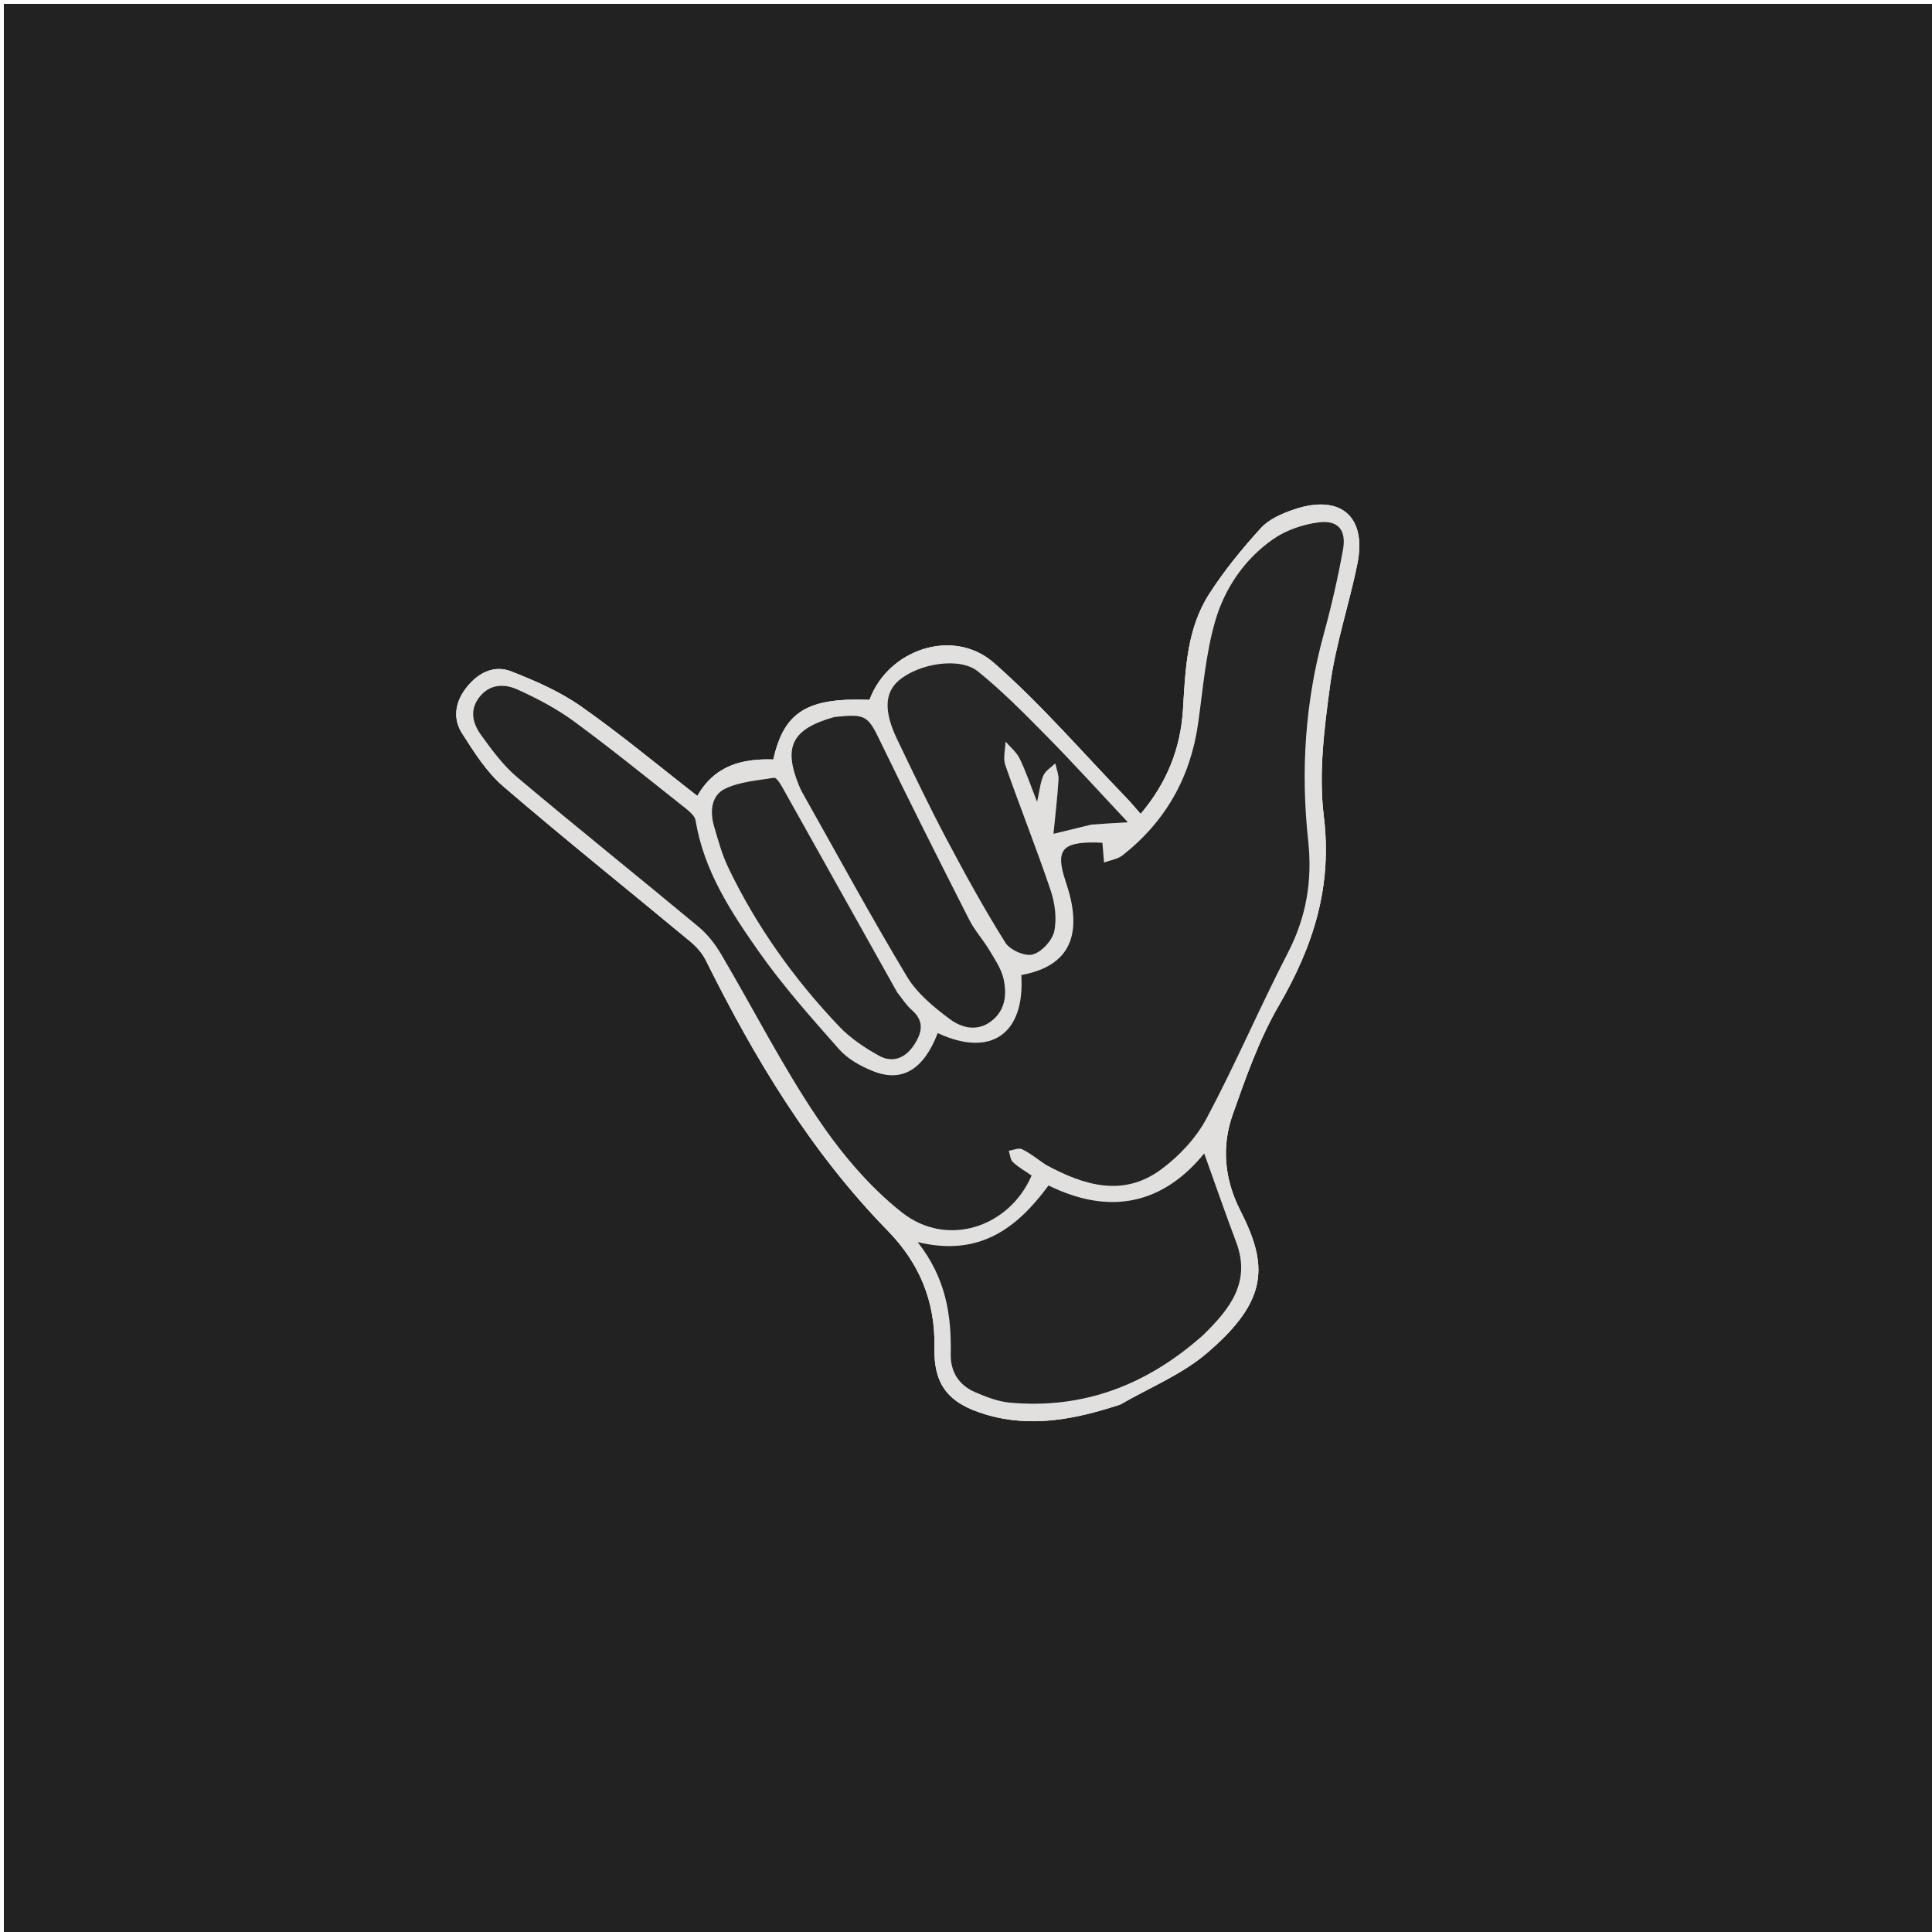
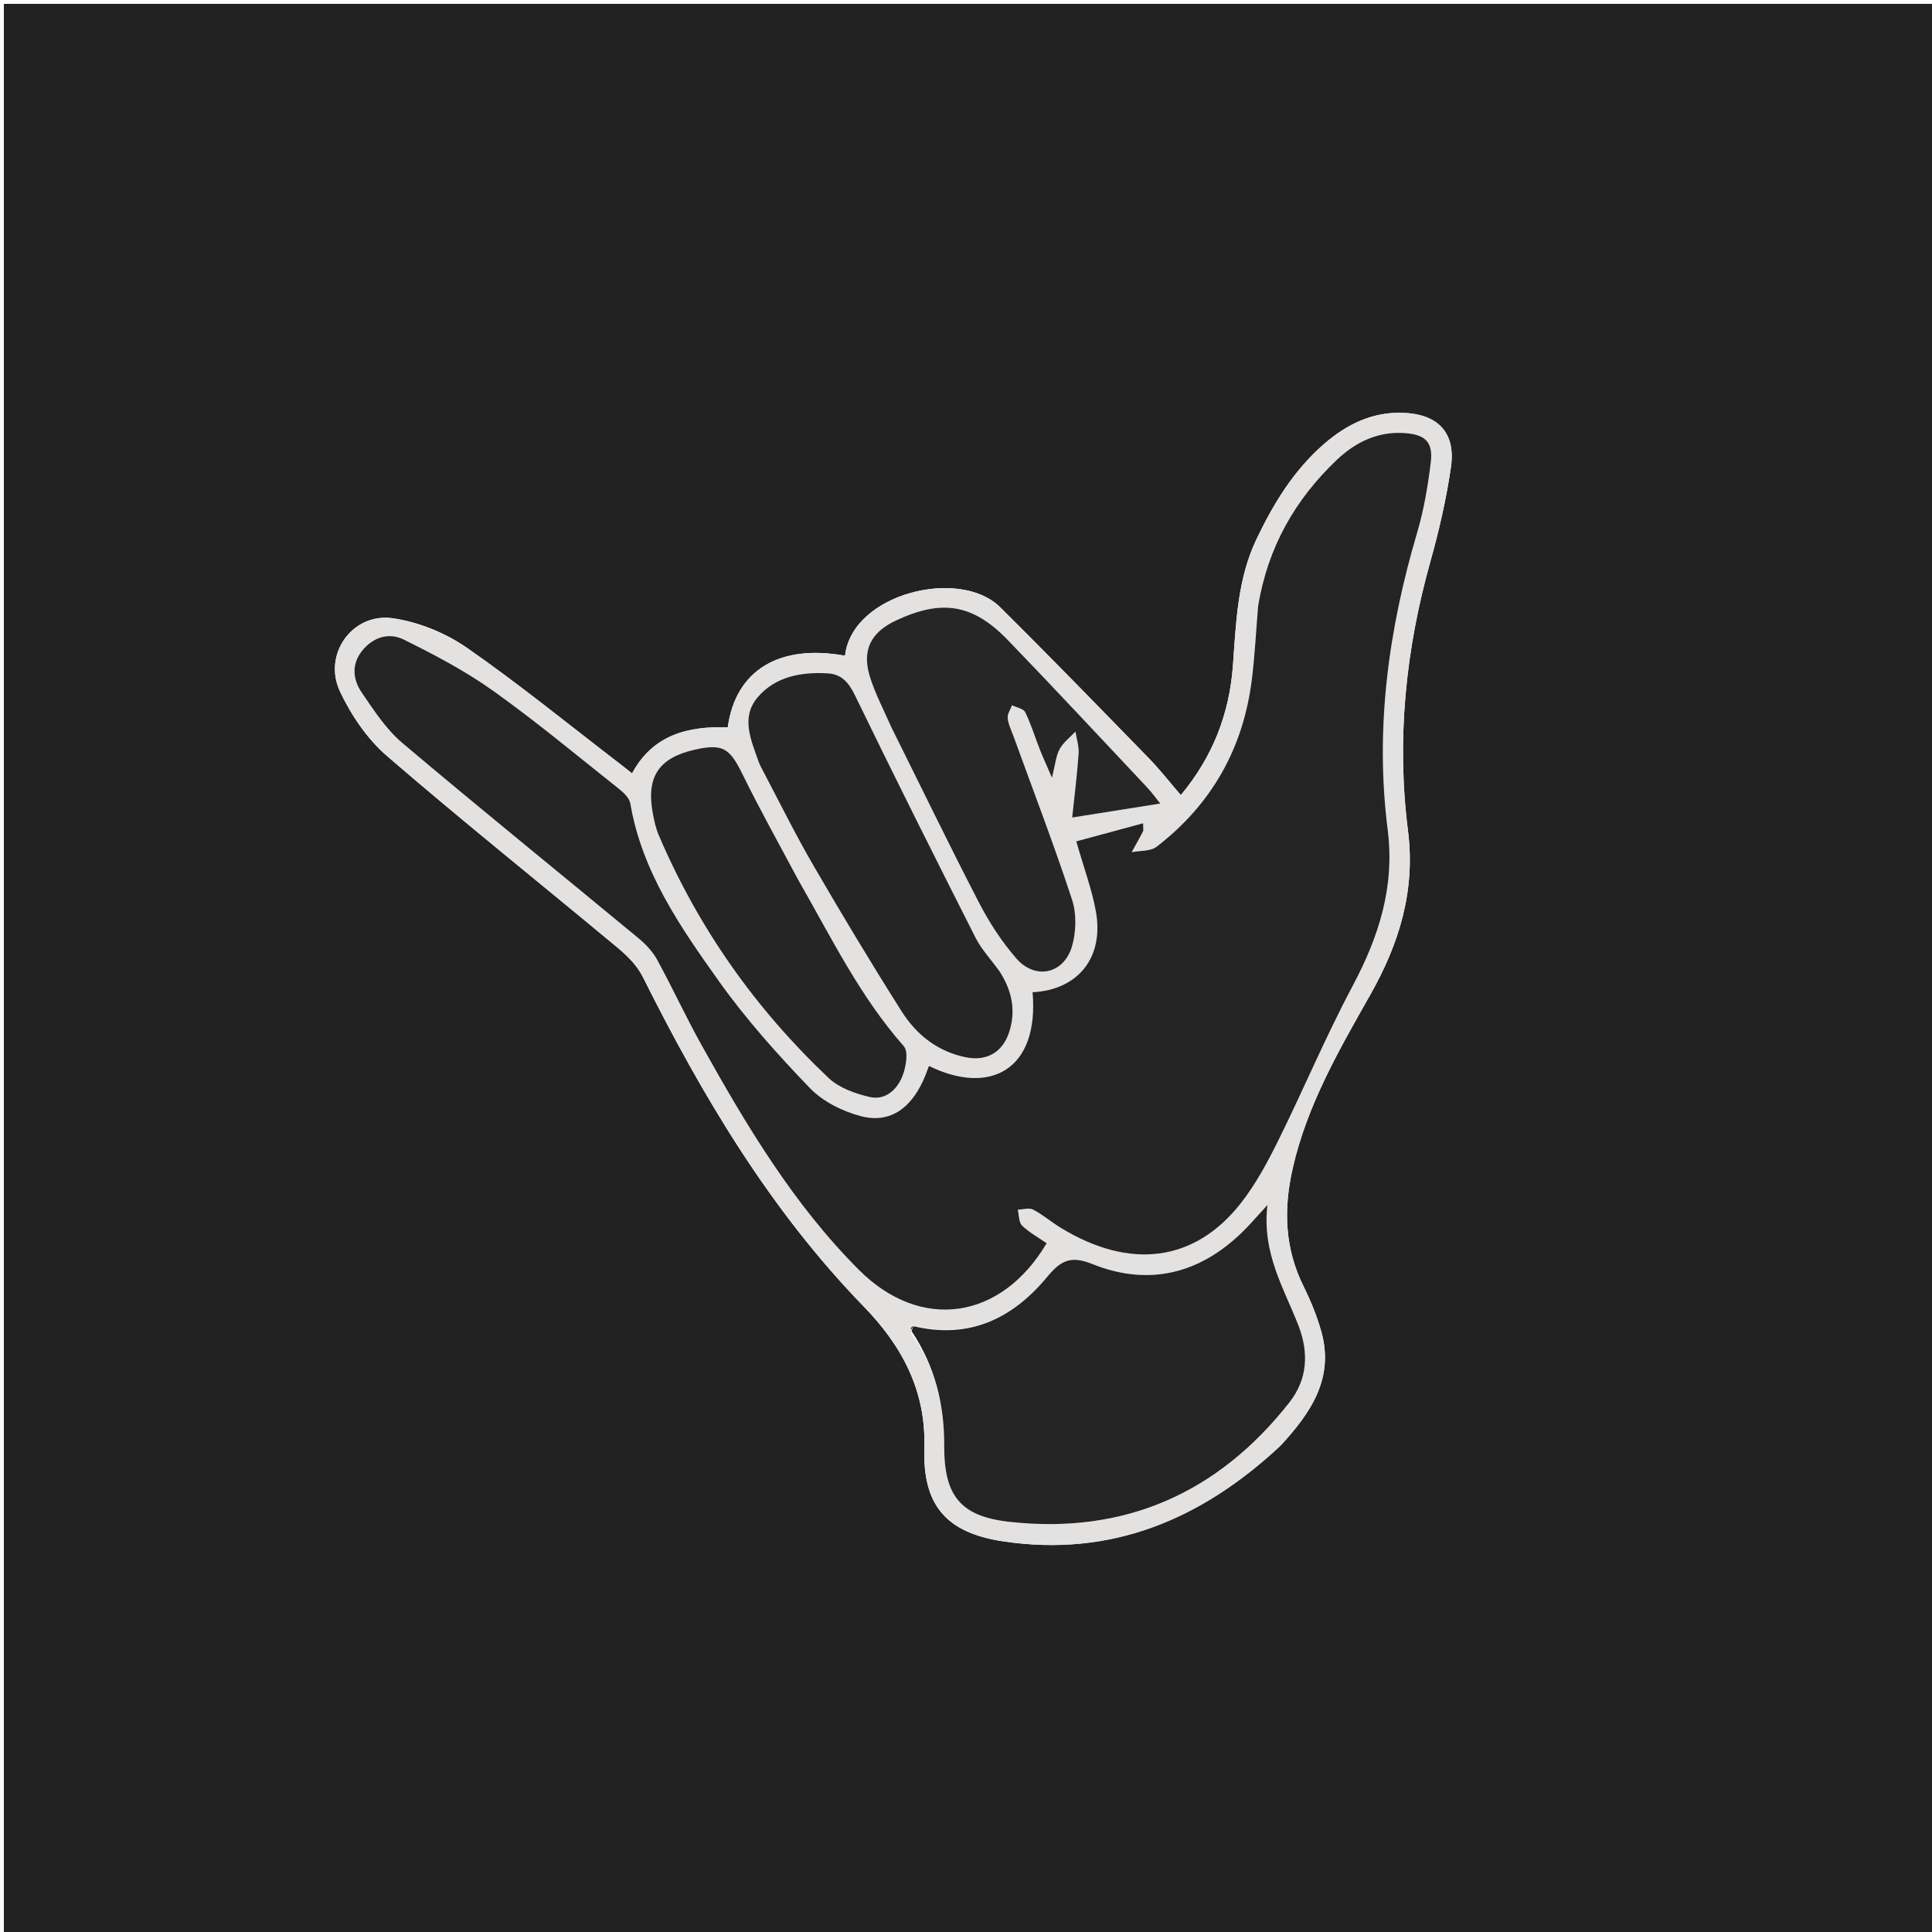
<svg xmlns="http://www.w3.org/2000/svg" version="1.1" id="Layer_1" x="0px" y="0px" width="100%" viewBox="0 0 500 500" enable-background="new 0 0 500 500" xml:space="preserve">
-   <path fill="#222222" opacity="1" stroke="none" d=" M248,501   C165.333,501 83.167,501 1,501   C1,334.333 1,167.667 1,1   C167.667,1 334.333,1 501,1   C501,167.667 501,334.333 501,501   C416.833,501 332.667,501 248,501  M290.072,363.433   C297.512,359.115 305.774,355.765 312.23,350.287   C328.598,336.398 328.081,327.206 320.956,313.203   C316.895,305.221 316.093,296.766 319.013,288.486   C322.423,278.817 325.888,268.954 331.006,260.15   C339.901,244.85 344.841,229.425 342.604,211.279   C341.225,200.086 342.729,188.348 344.276,177.037   C345.711,166.548 349.178,156.354 351.286,145.937   C353.775,133.637 346.891,127.776 334.884,131.848   C331.818,132.888 328.441,134.339 326.343,136.638   C321.46,141.989 316.811,147.677 312.905,153.767   C307.135,162.765 306.78,173.264 306.157,183.587   C305.548,193.665 302.015,202.568 295.198,210.638   C293.789,209.045 292.656,207.658 291.415,206.376   C280.098,194.68 269.428,182.243 257.23,171.551   C246.692,162.314 229.814,168.064 225.033,181.118   C208.904,180.495 202.886,184.208 200.136,196.553   C192.084,196.277 184.952,198.09 180.472,205.987   C170.412,198.165 160.706,190.066 150.396,182.826   C144.925,178.984 138.573,176.21 132.305,173.753   C127.902,172.028 123.823,174.071 120.843,177.773   C117.832,181.514 117.047,185.839 119.612,189.842   C122.719,194.689 125.934,199.804 130.227,203.495   C146.112,217.152 162.48,230.245 178.6,243.63   C180.199,244.958 181.726,246.644 182.641,248.484   C195.278,273.903 209.757,298.046 229.76,318.526   C237.877,326.838 242.093,336.736 241.826,348.661   C241.604,358.559 245.566,363.21 255.045,366.05   C266.763,369.56 278.105,367.381 290.072,363.433  z" />
-   <path fill="#E2DFDF" opacity="1" stroke="none" d=" M289.707,363.575   C278.105,367.381 266.763,369.56 255.045,366.05   C245.566,363.21 241.604,358.559 241.826,348.661   C242.093,336.736 237.877,326.838 229.76,318.526   C209.757,298.046 195.278,273.903 182.641,248.484   C181.726,246.644 180.199,244.958 178.6,243.63   C162.48,230.245 146.112,217.152 130.227,203.495   C125.934,199.804 122.719,194.689 119.612,189.842   C117.047,185.839 117.832,181.514 120.843,177.773   C123.823,174.071 127.902,172.028 132.305,173.753   C138.573,176.21 144.925,178.984 150.396,182.826   C160.706,190.066 170.412,198.165 180.472,205.987   C184.952,198.09 192.084,196.277 200.136,196.553   C202.886,184.208 208.904,180.495 225.033,181.118   C229.814,168.064 246.692,162.314 257.23,171.551   C269.428,182.243 280.098,194.68 291.415,206.376   C292.656,207.658 293.789,209.045 295.198,210.638   C302.015,202.568 305.548,193.665 306.157,183.587   C306.78,173.264 307.135,162.765 312.905,153.767   C316.811,147.677 321.46,141.989 326.343,136.638   C328.441,134.339 331.818,132.888 334.884,131.848   C346.891,127.776 353.775,133.637 351.286,145.937   C349.178,156.354 345.711,166.548 344.276,177.037   C342.729,188.348 341.225,200.086 342.604,211.279   C344.841,229.425 339.901,244.85 331.006,260.15   C325.888,268.954 322.423,278.817 319.013,288.486   C316.093,296.766 316.895,305.221 320.956,313.203   C328.081,327.206 328.598,336.398 312.23,350.287   C305.774,355.765 297.512,359.115 289.707,363.575  M270.955,301.659   C280.655,306.888 290.743,309.852 300.498,302.653   C305.163,299.211 309.545,294.534 312.255,289.455   C319.753,275.398 326.018,260.688 333.333,246.527   C338.116,237.267 339.673,227.798 338.562,217.573   C336.601,199.531 337.758,181.702 342.585,164.125   C344.563,156.923 346.236,149.613 347.569,142.266   C348.487,137.209 346.322,134.551 341.325,135.183   C337.229,135.7 332.836,137.188 329.476,139.536   C322.055,144.72 316.921,152.281 314.472,160.789   C312.02,169.305 311.321,178.342 310.074,187.182   C308.097,201.192 301.637,212.596 290.553,221.328   C289.255,222.35 287.352,222.606 285.73,223.217   C285.592,221.551 285.453,219.886 285.306,218.114   C284.751,218.089 284.091,218.04 283.43,218.032   C274.821,217.923 273.137,220.093 275.714,227.901   C276.287,229.638 276.838,231.396 277.206,233.184   C279.436,244.033 275.164,250.344 264.304,252.336   C265.301,267.723 256.314,273.722 242.682,267.358   C239.044,276.802 233.456,280.249 225.863,277.181   C222.707,275.906 219.394,274.068 217.185,271.572   C209.933,263.377 202.616,255.141 196.336,246.209   C189.1,235.916 182.138,225.264 180.029,212.356   C179.829,211.134 178.392,209.95 177.277,209.068   C167.758,201.54 158.331,193.879 148.552,186.7   C144.045,183.391 138.97,180.719 133.855,178.42   C130.451,176.891 126.617,176.997 123.946,180.563   C121.418,183.938 122.429,187.369 124.52,190.257   C127.326,194.134 130.249,198.126 133.873,201.176   C149.394,214.242 165.238,226.921 180.833,239.901   C183.164,241.841 185.134,244.425 186.686,247.057   C194.952,261.074 202.355,275.654 211.409,289.131   C217.527,298.238 224.901,307.087 233.468,313.819   C245.136,322.99 261.225,317.61 266.984,304.227   C265.365,303.1 263.594,302.105 262.149,300.76   C261.467,300.126 261.41,298.822 261.07,297.821   C262.23,297.655 263.624,296.999 264.502,297.42   C266.579,298.417 268.411,299.926 270.955,301.659  M311.697,345.21   C318.397,338.671 323.787,331.729 319.928,321.472   C317.058,313.845 314.394,306.141 311.649,298.502   C300.987,311.588 287.297,314.652 271.354,306.792   C263.143,317.953 253.388,325.305 237.47,321.442   C244.874,330.864 246.241,340.431 246.044,350.441   C245.954,355.05 248.182,358.501 252.373,360.308   C255.238,361.544 258.309,362.73 261.372,363.007   C280.528,364.738 296.968,358.356 311.697,345.21  M282.886,213.332   C285.453,213.181 288.019,213.031 291.9,212.804   C284.498,204.92 277.968,197.702 271.141,190.776   C265.33,184.881 259.495,178.929 253.069,173.747   C248.342,169.934 237.677,171.728 232.562,176.151   C228.937,179.286 228.712,184.11 232.166,191.315   C236.327,199.995 240.479,208.689 244.979,217.194   C249.779,226.27 254.746,235.28 260.192,243.973   C261.374,245.859 265.264,247.577 267.258,247.026   C269.583,246.383 272.333,243.407 272.844,241.006   C273.558,237.65 273.006,233.675 271.881,230.34   C268.222,219.489 263.958,208.843 260.181,198.028   C259.549,196.219 260.185,193.966 260.235,191.919   C261.481,193.382 263.086,194.67 263.898,196.344   C265.521,199.69 266.711,203.246 268.399,207.527   C269.074,204.528 269.235,202.464 270.041,200.692   C270.61,199.442 272.053,198.59 273.105,197.561   C273.403,198.983 274.026,200.425 273.94,201.824   C273.664,206.314 273.126,210.787 272.637,215.795   C276.614,214.818 279.318,214.154 282.886,213.332  M215.521,185.724   C204.912,188.671 202.662,193.214 206.797,203.354   C207.048,203.969 207.336,204.575 207.661,205.153   C216.622,221.057 225.327,237.114 234.726,252.754   C237.347,257.116 241.696,260.684 245.869,263.789   C248.875,266.027 252.955,267.07 256.585,264.248   C260.208,261.432 260.61,257.34 259.731,253.368   C259.147,250.728 257.468,248.281 256.04,245.89   C254.43,243.195 252.253,240.813 250.841,238.032   C243.103,222.786 235.394,207.523 227.95,192.132   C224.604,185.215 224.18,184.66 215.521,185.724  M231.993,256.529   C222.141,238.895 212.297,221.257 202.413,203.642   C201.892,202.715 200.901,201.192 200.344,201.282   C196.048,201.975 191.463,202.287 187.645,204.125   C184.041,205.86 183.696,210.064 184.798,213.853   C185.857,217.491 186.876,221.206 188.506,224.601   C195.815,239.818 205.545,253.422 217.151,265.623   C220.057,268.678 223.755,271.156 227.468,273.216   C230.944,275.145 234.211,273.931 236.499,270.52   C238.673,267.278 239.311,264.258 235.897,261.312   C234.539,260.14 233.554,258.534 231.993,256.529  z" />
-   <path fill="#252525" opacity="1" stroke="none" d=" M270.649,301.443   C268.411,299.926 266.579,298.417 264.502,297.42   C263.624,296.999 262.23,297.655 261.07,297.821   C261.41,298.822 261.467,300.126 262.149,300.76   C263.594,302.105 265.365,303.1 266.984,304.227   C261.225,317.61 245.136,322.99 233.468,313.819   C224.901,307.087 217.527,298.238 211.409,289.131   C202.355,275.654 194.952,261.074 186.686,247.057   C185.134,244.425 183.164,241.841 180.833,239.901   C165.238,226.921 149.394,214.242 133.873,201.176   C130.249,198.126 127.326,194.134 124.52,190.257   C122.429,187.369 121.418,183.938 123.946,180.563   C126.617,176.997 130.451,176.891 133.855,178.42   C138.97,180.719 144.045,183.391 148.552,186.7   C158.331,193.879 167.758,201.54 177.277,209.068   C178.392,209.95 179.829,211.134 180.029,212.356   C182.138,225.264 189.1,235.916 196.336,246.209   C202.616,255.141 209.933,263.377 217.185,271.572   C219.394,274.068 222.707,275.906 225.863,277.181   C233.456,280.249 239.044,276.802 242.682,267.358   C256.314,273.722 265.301,267.723 264.304,252.336   C275.164,250.344 279.436,244.033 277.206,233.184   C276.838,231.396 276.287,229.638 275.714,227.901   C273.137,220.093 274.821,217.923 283.43,218.032   C284.091,218.04 284.751,218.089 285.306,218.114   C285.453,219.886 285.592,221.551 285.73,223.217   C287.352,222.606 289.255,222.35 290.553,221.328   C301.637,212.596 308.097,201.192 310.074,187.182   C311.321,178.342 312.02,169.305 314.472,160.789   C316.921,152.281 322.055,144.72 329.476,139.536   C332.836,137.188 337.229,135.7 341.325,135.183   C346.322,134.551 348.487,137.209 347.569,142.266   C346.236,149.613 344.563,156.923 342.585,164.125   C337.758,181.702 336.601,199.531 338.562,217.573   C339.673,227.798 338.116,237.267 333.333,246.527   C326.018,260.688 319.753,275.398 312.255,289.455   C309.545,294.534 305.163,299.211 300.498,302.653   C290.743,309.852 280.655,306.888 270.649,301.443  z" />
-   <path fill="#242424" opacity="1" stroke="none" d=" M311.44,345.459   C296.968,358.356 280.528,364.738 261.372,363.007   C258.309,362.73 255.238,361.544 252.373,360.308   C248.182,358.501 245.954,355.05 246.044,350.441   C246.241,340.431 244.874,330.864 237.47,321.442   C253.388,325.305 263.143,317.953 271.354,306.792   C287.297,314.652 300.987,311.588 311.649,298.502   C314.394,306.141 317.058,313.845 319.928,321.472   C323.787,331.729 318.397,338.671 311.44,345.459  z" />
-   <path fill="#262626" opacity="1" stroke="none" d=" M282.454,213.411   C279.318,214.154 276.614,214.818 272.637,215.795   C273.126,210.787 273.664,206.314 273.94,201.824   C274.026,200.425 273.403,198.983 273.105,197.561   C272.053,198.59 270.61,199.442 270.041,200.692   C269.235,202.464 269.074,204.528 268.399,207.527   C266.711,203.246 265.521,199.69 263.898,196.344   C263.086,194.67 261.481,193.382 260.235,191.919   C260.185,193.966 259.549,196.219 260.181,198.028   C263.958,208.843 268.222,219.489 271.881,230.34   C273.006,233.675 273.558,237.65 272.844,241.006   C272.333,243.407 269.583,246.383 267.258,247.026   C265.264,247.577 261.374,245.859 260.192,243.973   C254.746,235.28 249.779,226.27 244.979,217.194   C240.479,208.689 236.327,199.995 232.166,191.315   C228.712,184.11 228.937,179.286 232.562,176.151   C237.677,171.728 248.342,169.934 253.069,173.747   C259.495,178.929 265.33,184.881 271.141,190.776   C277.968,197.702 284.498,204.92 291.9,212.804   C288.019,213.031 285.453,213.181 282.454,213.411  z" />
-   <path fill="#252525" opacity="1" stroke="none" d=" M215.898,185.571   C224.18,184.66 224.604,185.215 227.95,192.132   C235.394,207.523 243.103,222.786 250.841,238.032   C252.253,240.813 254.43,243.195 256.04,245.89   C257.468,248.281 259.147,250.728 259.731,253.368   C260.61,257.34 260.208,261.432 256.585,264.248   C252.955,267.07 248.875,266.027 245.869,263.789   C241.696,260.684 237.347,257.116 234.726,252.754   C225.327,237.114 216.622,221.057 207.661,205.153   C207.336,204.575 207.048,203.969 206.797,203.354   C202.662,193.214 204.912,188.671 215.898,185.571  z" />
-   <path fill="#262626" opacity="1" stroke="none" d=" M232.196,256.827   C233.554,258.534 234.539,260.14 235.897,261.312   C239.311,264.258 238.673,267.278 236.499,270.52   C234.211,273.931 230.944,275.145 227.468,273.216   C223.755,271.156 220.057,268.678 217.151,265.623   C205.545,253.422 195.815,239.818 188.506,224.601   C186.876,221.206 185.857,217.491 184.798,213.853   C183.696,210.064 184.041,205.86 187.645,204.125   C191.463,202.287 196.048,201.975 200.344,201.282   C200.901,201.192 201.892,202.715 202.413,203.642   C212.297,221.257 222.141,238.895 232.196,256.827  z" />
+   <path fill="#222222" opacity="1" stroke="none" d=" M234,501   C156,501 78.5,501 1,501   C1,334.333 1,167.667 1,1   C167.667,1 334.333,1 501,1   C501,167.667 501,334.333 501,501   C412.167,501 323.333,501 234,501  M331.506,374.033   C339.193,365.672 345.394,356.715 341.922,344.504   C340.795,340.537 339.215,336.643 337.378,332.945   C332.474,323.07 332.132,313.008 334.549,302.368   C338.269,285.994 346.534,271.749 354.641,257.42   C362.126,244.188 366.348,230.507 364.382,214.982   C361.397,191.412 363.767,168.172 370.191,145.281   C372.431,137.298 374.304,129.15 375.496,120.953   C376.803,111.958 372.136,107.141 363.046,106.837   C355.085,106.572 348.491,109.847 342.675,114.891   C334.859,121.67 329.602,130.274 325.185,139.53   C320.227,149.922 319.9,161.096 319.084,172.212   C318.169,184.675 313.92,195.768 305.596,205.777   C302.698,202.417 300.168,199.156 297.305,196.219   C284.546,183.129 271.815,170.006 258.831,157.14   C248.36,146.763 220.511,153.59 218.691,169.699   C201.688,166.605 190.355,173.462 188.348,188.229   C178.127,187.895 168.985,190.101 163.579,200.155   C162.358,199.191 161.458,198.464 160.54,197.76   C147.335,187.638 134.427,177.09 120.776,167.611   C115.25,163.774 108.292,160.964 101.651,160.007   C91.208,158.502 83.468,169.356 87.99,178.957   C90.89,185.116 95.073,191.268 100.186,195.68   C119.822,212.625 140.101,228.823 160.035,245.427   C162.501,247.481 164.948,249.992 166.359,252.814   C181.815,283.716 199.306,313.18 223.598,338.194   C233.346,348.232 239.689,359.848 239.221,374.728   C238.756,389.501 244.824,396.676 259.575,398.894   C287.425,403.082 310.841,393.34 331.506,374.033  z" />
+   <path fill="#E4E1E1" opacity="1" stroke="none" d=" M331.254,374.275   C310.841,393.34 287.425,403.082 259.575,398.894   C244.824,396.676 238.756,389.501 239.221,374.728   C239.689,359.848 233.346,348.232 223.598,338.194   C199.306,313.18 181.815,283.716 166.359,252.814   C164.948,249.992 162.501,247.481 160.035,245.427   C140.101,228.823 119.822,212.625 100.186,195.68   C95.073,191.268 90.89,185.116 87.99,178.957   C83.468,169.356 91.208,158.502 101.651,160.007   C108.292,160.964 115.25,163.774 120.776,167.611   C134.427,177.09 147.335,187.638 160.54,197.76   C161.458,198.464 162.358,199.191 163.579,200.155   C168.985,190.101 178.127,187.895 188.348,188.229   C190.355,173.462 201.688,166.605 218.691,169.699   C220.511,153.59 248.36,146.763 258.831,157.14   C271.815,170.006 284.546,183.129 297.305,196.219   C300.168,199.156 302.698,202.417 305.596,205.777   C313.92,195.768 318.169,184.675 319.084,172.212   C319.9,161.096 320.227,149.922 325.185,139.53   C329.602,130.274 334.859,121.67 342.675,114.891   C348.491,109.847 355.085,106.572 363.046,106.837   C372.136,107.141 376.803,111.958 375.496,120.953   C374.304,129.15 372.431,137.298 370.191,145.281   C363.767,168.172 361.397,191.412 364.382,214.982   C366.348,230.507 362.126,244.188 354.641,257.42   C346.534,271.749 338.269,285.994 334.549,302.368   C332.132,313.008 332.474,323.07 337.378,332.945   C339.215,336.643 340.795,340.537 341.922,344.504   C345.394,356.715 339.193,365.672 331.254,374.275  M235.943,342.987   C235.786,343.489 235.628,343.99 235.806,345.086   C242.095,353.771 244.395,363.539 244.36,374.17   C244.319,387.017 248.456,392.429 261.225,393.848   C290.997,397.155 315.238,386.445 333.705,362.927   C338.384,356.968 338.769,350.116 336.049,343.073   C332.311,333.395 326.538,324.327 328.019,311.843   C325.885,314.193 324.917,315.254 323.954,316.32   C312.275,329.249 298.177,333.367 282.638,327.108   C276.889,324.792 274.37,326.406 270.926,330.554   C262.01,341.291 250.776,346.639 235.943,342.987  M325.562,157.333   C325.051,163.462 324.738,169.614 323.992,175.714   C321.806,193.587 313.584,208.163 299.316,219.145   C297.744,220.355 295.052,220.112 292.88,220.543   C293.868,218.75 294.87,216.964 295.826,215.154   C295.953,214.913 295.844,214.548 295.844,213.061   C289.847,214.684 284.171,216.22 278.538,217.744   C280.504,224.624 282.559,230.12 283.597,235.803   C285.785,247.78 279.017,256.174 267.226,256.787   C268.97,276.869 256.199,283.632 240.411,275.86   C240.125,276.63 239.861,277.385 239.566,278.128   C236.19,286.634 230.504,290.86 222.864,288.874   C218.093,287.634 212.973,285.095 209.608,281.6   C201.222,272.892 193.077,263.783 186.073,253.953   C176.077,239.92 166.142,225.63 163.139,207.971   C162.904,206.587 161.484,205.184 160.271,204.222   C149.462,195.639 138.843,186.778 127.616,178.775   C120.388,173.622 112.401,169.429 104.418,165.487   C100.657,163.63 96.503,164.871 93.671,168.471   C90.907,171.986 91.335,175.885 93.589,179.192   C96.747,183.826 99.933,188.741 104.149,192.302   C124.339,209.36 144.9,225.978 165.263,242.832   C167.127,244.375 168.913,246.27 170.06,248.37   C174.041,255.655 177.517,263.218 181.559,270.467   C193.154,291.258 205.348,311.706 222.324,328.682   C238.3,344.659 259.126,341.635 270.873,321.745   C268.741,320.267 266.373,318.986 264.517,317.179   C263.638,316.323 263.739,314.461 263.396,313.055   C264.736,313.021 266.324,312.507 267.366,313.048   C269.856,314.34 272.03,316.225 274.436,317.701   C292.401,328.724 309.173,326.631 321.127,311.386   C324.983,306.469 328.022,300.808 330.812,295.178   C337.369,281.944 343.081,268.274 350.018,255.251   C356.847,242.429 361.013,229.496 359.134,214.7   C355.812,188.537 359.337,162.955 366.779,137.77   C368.509,131.916 369.532,125.797 370.278,119.726   C370.93,114.416 368.904,112.455 363.543,112.079   C356.597,111.593 350.81,114.407 345.952,119.023   C335.163,129.278 328.099,141.639 325.562,157.333  M230.902,188.605   C238.363,203.628 245.662,218.736 253.374,233.629   C256.022,238.744 259.249,243.718 263.023,248.05   C267.913,253.664 275.318,252.09 277.423,244.941   C278.528,241.192 278.654,236.516 277.449,232.84   C272.79,218.63 267.414,204.655 262.314,190.589   C261.747,189.028 260.955,187.476 260.789,185.866   C260.679,184.801 261.5,183.639 261.904,182.521   C263.081,183.104 264.866,183.389 265.322,184.323   C266.845,187.438 267.856,190.799 269.132,194.038   C269.936,196.078 270.862,198.069 272.251,201.28   C273.109,197.874 273.267,195.667 274.225,193.892   C275.168,192.145 276.922,190.835 278.321,189.333   C278.617,191.233 279.274,193.158 279.143,195.028   C278.754,200.564 278.056,206.079 277.481,211.573   C285.686,210.272 292.867,209.133 300.286,207.957   C299.056,206.446 297.996,204.965 296.759,203.651   C284.807,190.953 272.933,178.179 260.817,165.64   C251.765,156.271 243.734,155.036 231.918,160.562   C225.36,163.63 222.988,168.243 225.133,175.158   C226.497,179.558 228.7,183.698 230.902,188.605  M258.551,251.163   C256.503,248.346 254.027,245.746 252.475,242.679   C241.899,221.788 231.409,200.851 221.186,179.785   C219.6,176.518 217.679,174.48 214.296,174.271   C207.434,173.847 200.698,175.043 196.083,180.455   C191.673,185.626 194.342,191.496 196.289,197.007   C196.564,197.785 196.945,198.533 197.332,199.265   C201.677,207.485 205.779,215.847 210.445,223.882   C217.857,236.646 225.46,249.309 233.36,261.776   C237.184,267.812 242.688,272.163 249.981,273.631   C255.379,274.718 259.526,272.309 261.199,267.037   C262.914,261.629 261.981,256.544 258.551,251.163  M206.313,227.261   C201.572,218.305 196.618,209.454 192.158,200.359   C188.826,193.564 187.026,192.362 179.646,194.05   C170.477,196.146 167.201,201.111 168.934,210.439   C169.296,212.388 169.723,214.379 170.497,216.189   C180.755,240.193 195.522,261.11 214.454,278.999   C217.156,281.553 221.313,283.026 225.054,283.899   C229.119,284.848 232.193,282.005 233.576,278.435   C234.481,276.101 235.155,272.166 233.899,270.743   C222.532,257.871 215.109,242.577 206.313,227.261  z" />
+   <path fill="#242424" opacity="1" stroke="none" d=" M325.595,156.893   C328.099,141.639 335.163,129.278 345.952,119.023   C350.81,114.407 356.597,111.593 363.543,112.079   C368.904,112.455 370.93,114.416 370.278,119.726   C369.532,125.797 368.509,131.916 366.779,137.77   C359.337,162.955 355.812,188.537 359.134,214.7   C361.013,229.496 356.847,242.429 350.018,255.251   C343.081,268.274 337.369,281.944 330.812,295.178   C328.022,300.808 324.983,306.469 321.127,311.386   C309.173,326.631 292.401,328.724 274.436,317.701   C272.03,316.225 269.856,314.34 267.366,313.048   C266.324,312.507 264.736,313.021 263.396,313.055   C263.739,314.461 263.638,316.323 264.517,317.179   C266.373,318.986 268.741,320.267 270.873,321.745   C259.126,341.635 238.3,344.659 222.324,328.682   C205.348,311.706 193.154,291.258 181.559,270.467   C177.517,263.218 174.041,255.655 170.06,248.37   C168.913,246.27 167.127,244.375 165.263,242.832   C144.9,225.978 124.339,209.36 104.149,192.302   C99.933,188.741 96.747,183.826 93.589,179.192   C91.335,175.885 90.907,171.986 93.671,168.471   C96.503,164.871 100.657,163.63 104.418,165.487   C112.401,169.429 120.388,173.622 127.616,178.775   C138.843,186.778 149.462,195.639 160.271,204.222   C161.484,205.184 162.904,206.587 163.139,207.971   C166.142,225.63 176.077,239.92 186.073,253.953   C193.077,263.783 201.222,272.892 209.608,281.6   C212.973,285.095 218.093,287.634 222.864,288.874   C230.504,290.86 236.19,286.634 239.566,278.128   C239.861,277.385 240.125,276.63 240.411,275.86   C256.199,283.632 268.97,276.869 267.226,256.787   C279.017,256.174 285.785,247.78 283.597,235.803   C282.559,230.12 280.504,224.624 278.538,217.744   C284.171,216.22 289.847,214.684 295.844,213.061   C295.844,214.548 295.953,214.913 295.826,215.154   C294.87,216.964 293.868,218.75 292.88,220.543   C295.052,220.112 297.744,220.355 299.316,219.145   C313.584,208.163 321.806,193.587 323.992,175.714   C324.738,169.614 325.051,163.462 325.595,156.893  z" />
+   <path fill="#242424" opacity="1" stroke="none" d=" M236.491,343.226   C250.776,346.639 262.01,341.291 270.926,330.554   C274.37,326.406 276.889,324.792 282.638,327.108   C298.177,333.367 312.275,329.249 323.954,316.32   C324.917,315.254 325.885,314.193 328.019,311.843   C326.538,324.327 332.311,333.395 336.049,343.073   C338.769,350.116 338.384,356.968 333.705,362.927   C315.238,386.445 290.997,397.155 261.225,393.848   C248.456,392.429 244.319,387.017 244.36,374.17   C244.395,363.539 242.095,353.771 235.904,344.481   C236.165,343.66 236.328,343.443 236.491,343.226  z" />
+   <path fill="#262626" opacity="1" stroke="none" d=" M230.714,188.28   C228.7,183.698 226.497,179.558 225.133,175.158   C222.988,168.243 225.36,163.63 231.918,160.562   C243.734,155.036 251.765,156.271 260.817,165.64   C272.933,178.179 284.807,190.953 296.759,203.651   C297.996,204.965 299.056,206.446 300.286,207.957   C292.867,209.133 285.686,210.272 277.481,211.573   C278.056,206.079 278.754,200.564 279.143,195.028   C279.274,193.158 278.617,191.233 278.321,189.333   C276.922,190.835 275.168,192.145 274.225,193.892   C273.267,195.667 273.109,197.874 272.251,201.28   C270.862,198.069 269.936,196.078 269.132,194.038   C267.856,190.799 266.845,187.438 265.322,184.323   C264.866,183.389 263.081,183.104 261.904,182.521   C261.5,183.639 260.679,184.801 260.789,185.866   C260.955,187.476 261.747,189.028 262.314,190.589   C267.414,204.655 272.79,218.63 277.449,232.84   C278.654,236.516 278.528,241.192 277.423,244.941   C275.318,252.09 267.913,253.664 263.023,248.05   C259.249,243.718 256.022,238.744 253.374,233.629   C245.662,218.736 238.363,203.628 230.714,188.28  z" />
+   <path fill="#252525" opacity="1" stroke="none" d=" M258.749,251.483   C261.981,256.544 262.914,261.629 261.199,267.037   C259.526,272.309 255.379,274.718 249.981,273.631   C242.688,272.163 237.184,267.812 233.36,261.776   C225.46,249.309 217.857,236.646 210.445,223.882   C205.779,215.847 201.677,207.485 197.332,199.265   C196.945,198.533 196.564,197.785 196.289,197.007   C194.342,191.496 191.673,185.626 196.083,180.455   C200.698,175.043 207.434,173.847 214.296,174.271   C217.679,174.48 219.6,176.518 221.186,179.785   C231.409,200.851 241.899,221.788 252.475,242.679   C254.027,245.746 256.503,248.346 258.749,251.483  z" />
+   <path fill="#252525" opacity="1" stroke="none" d=" M206.506,227.573   C215.109,242.577 222.532,257.871 233.899,270.743   C235.155,272.166 234.481,276.101 233.576,278.435   C232.193,282.005 229.119,284.848 225.054,283.899   C221.313,283.026 217.156,281.553 214.454,278.999   C195.522,261.11 180.755,240.193 170.497,216.189   C169.723,214.379 169.296,212.388 168.934,210.439   C167.201,201.111 170.477,196.146 179.646,194.05   C187.026,192.362 188.826,193.564 192.158,200.359   C196.618,209.454 201.572,218.305 206.506,227.573  z" />
+   <path fill="#242424" opacity="1" stroke="none" d=" M235.736,344.183   C235.628,343.99 235.786,343.489 236.217,343.107   C236.328,343.443 236.165,343.66 235.736,344.183  z" />
</svg>
